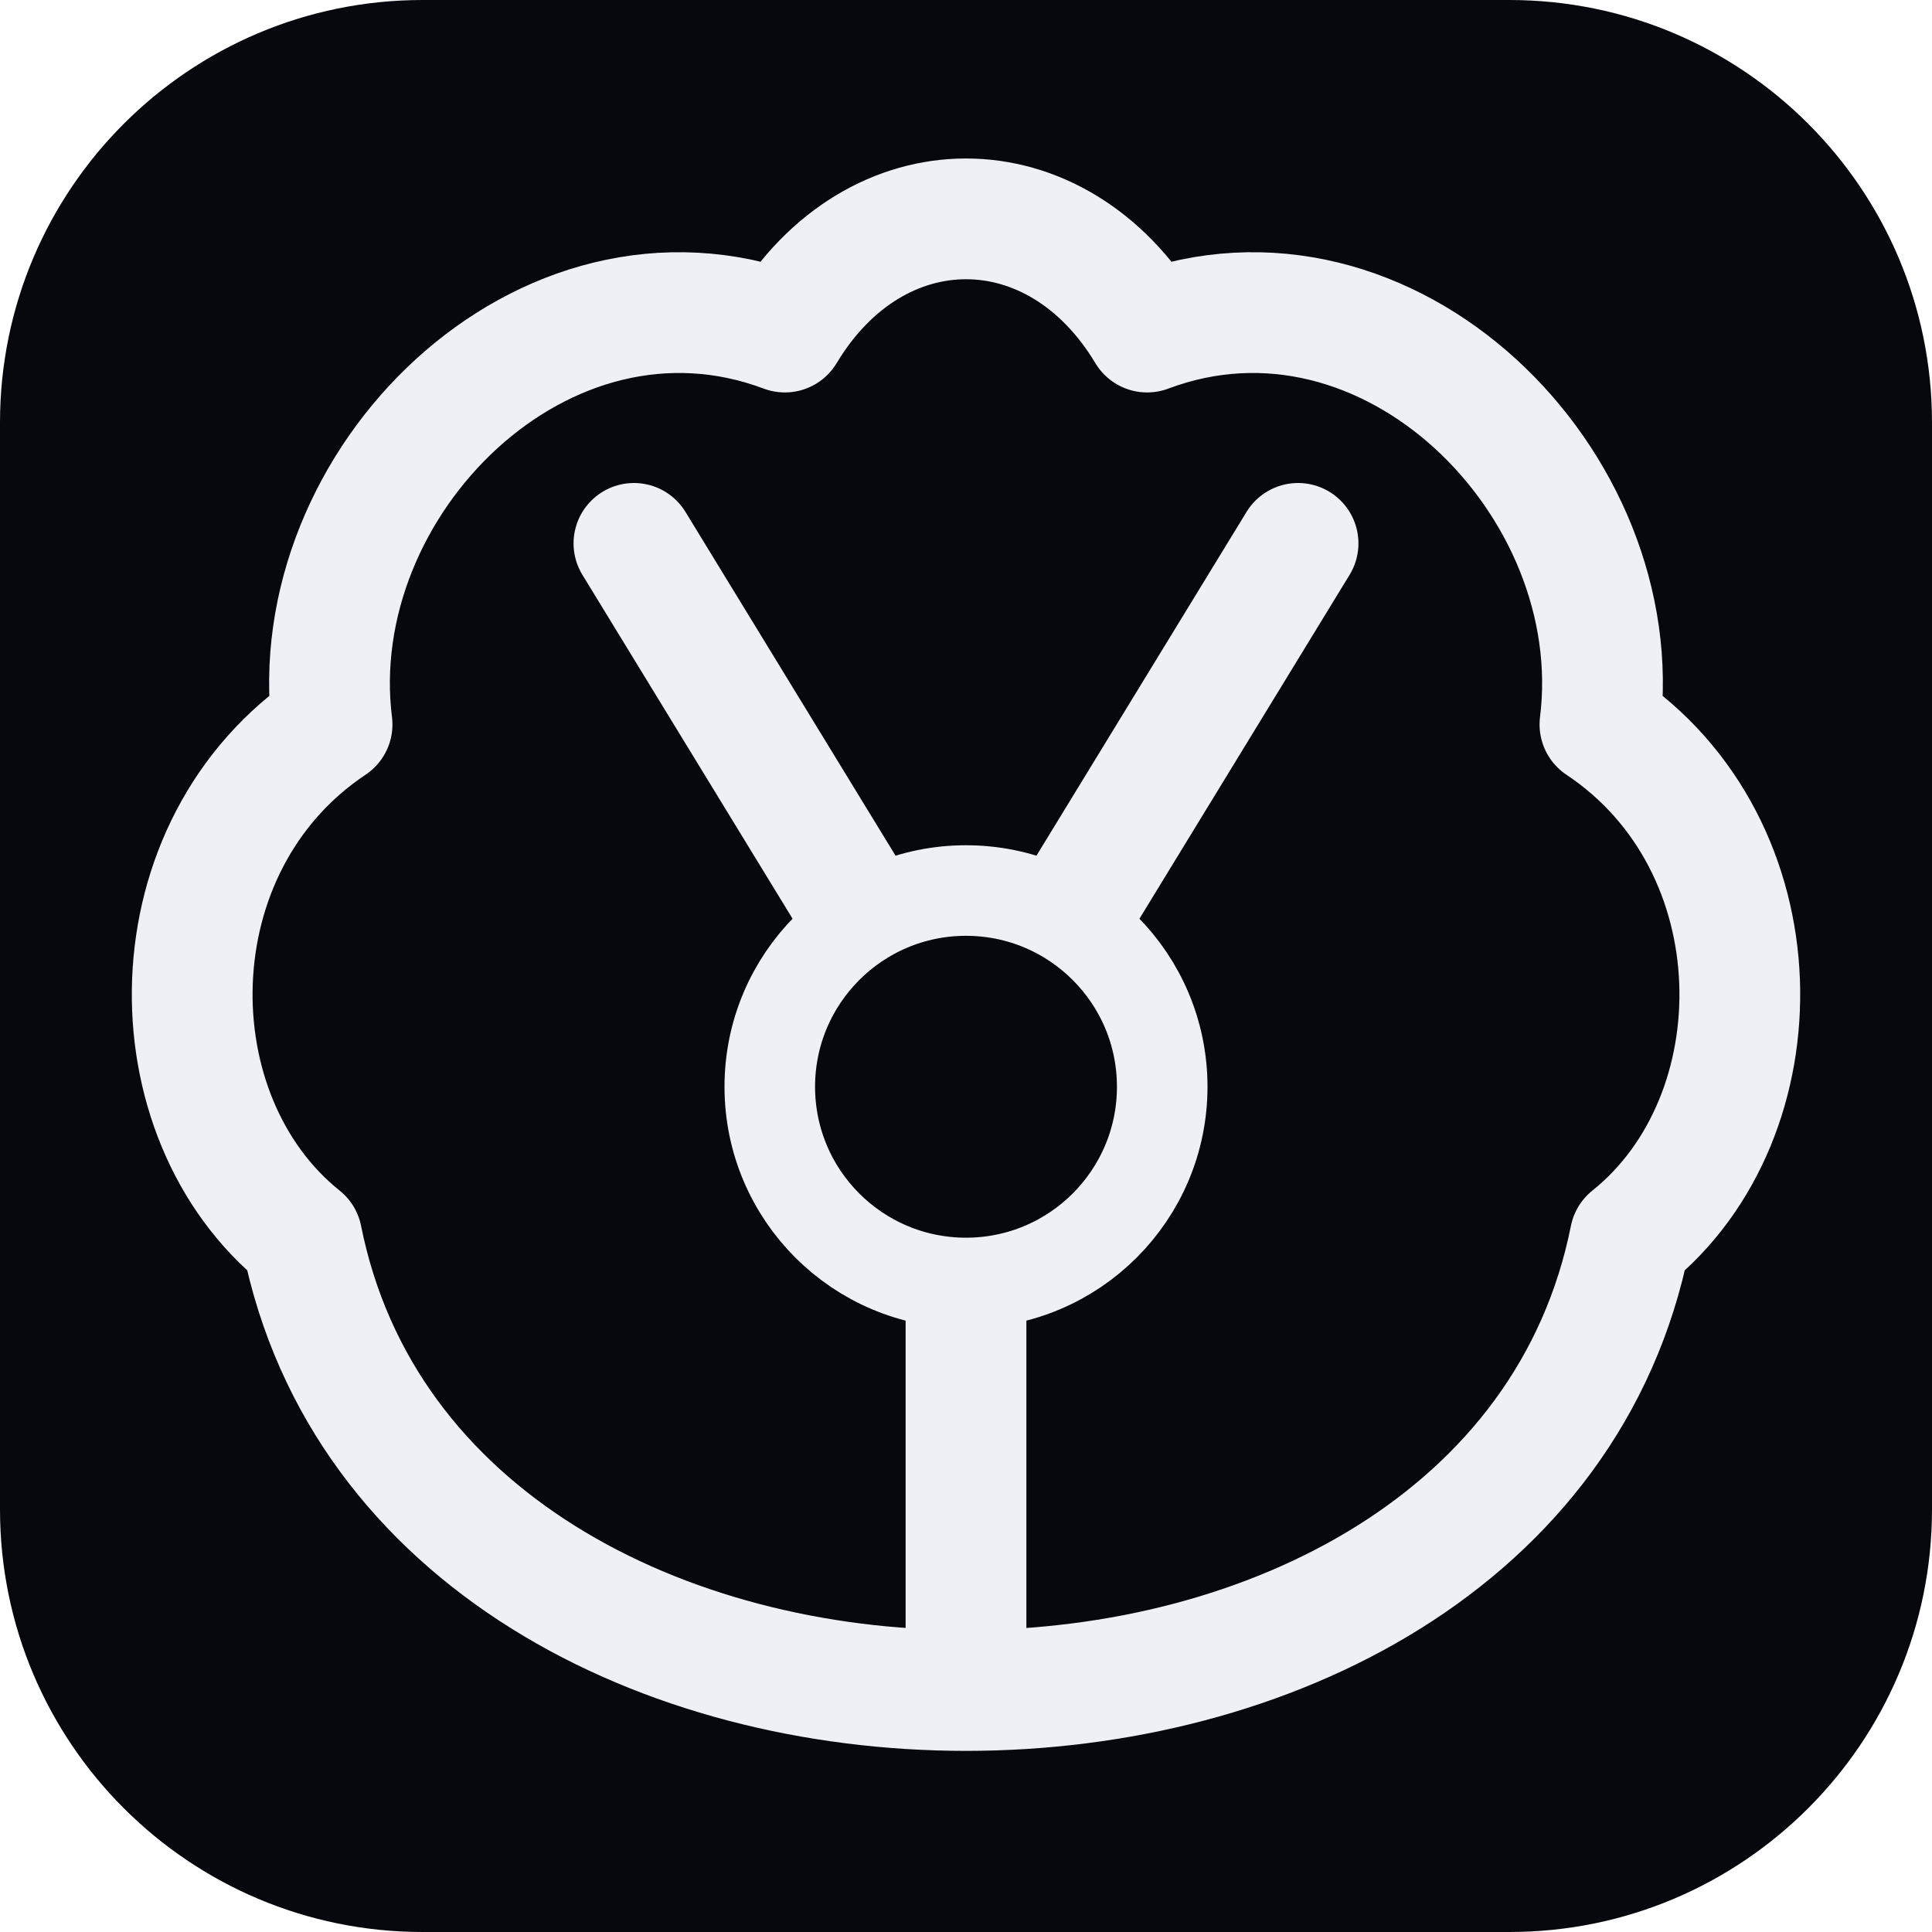
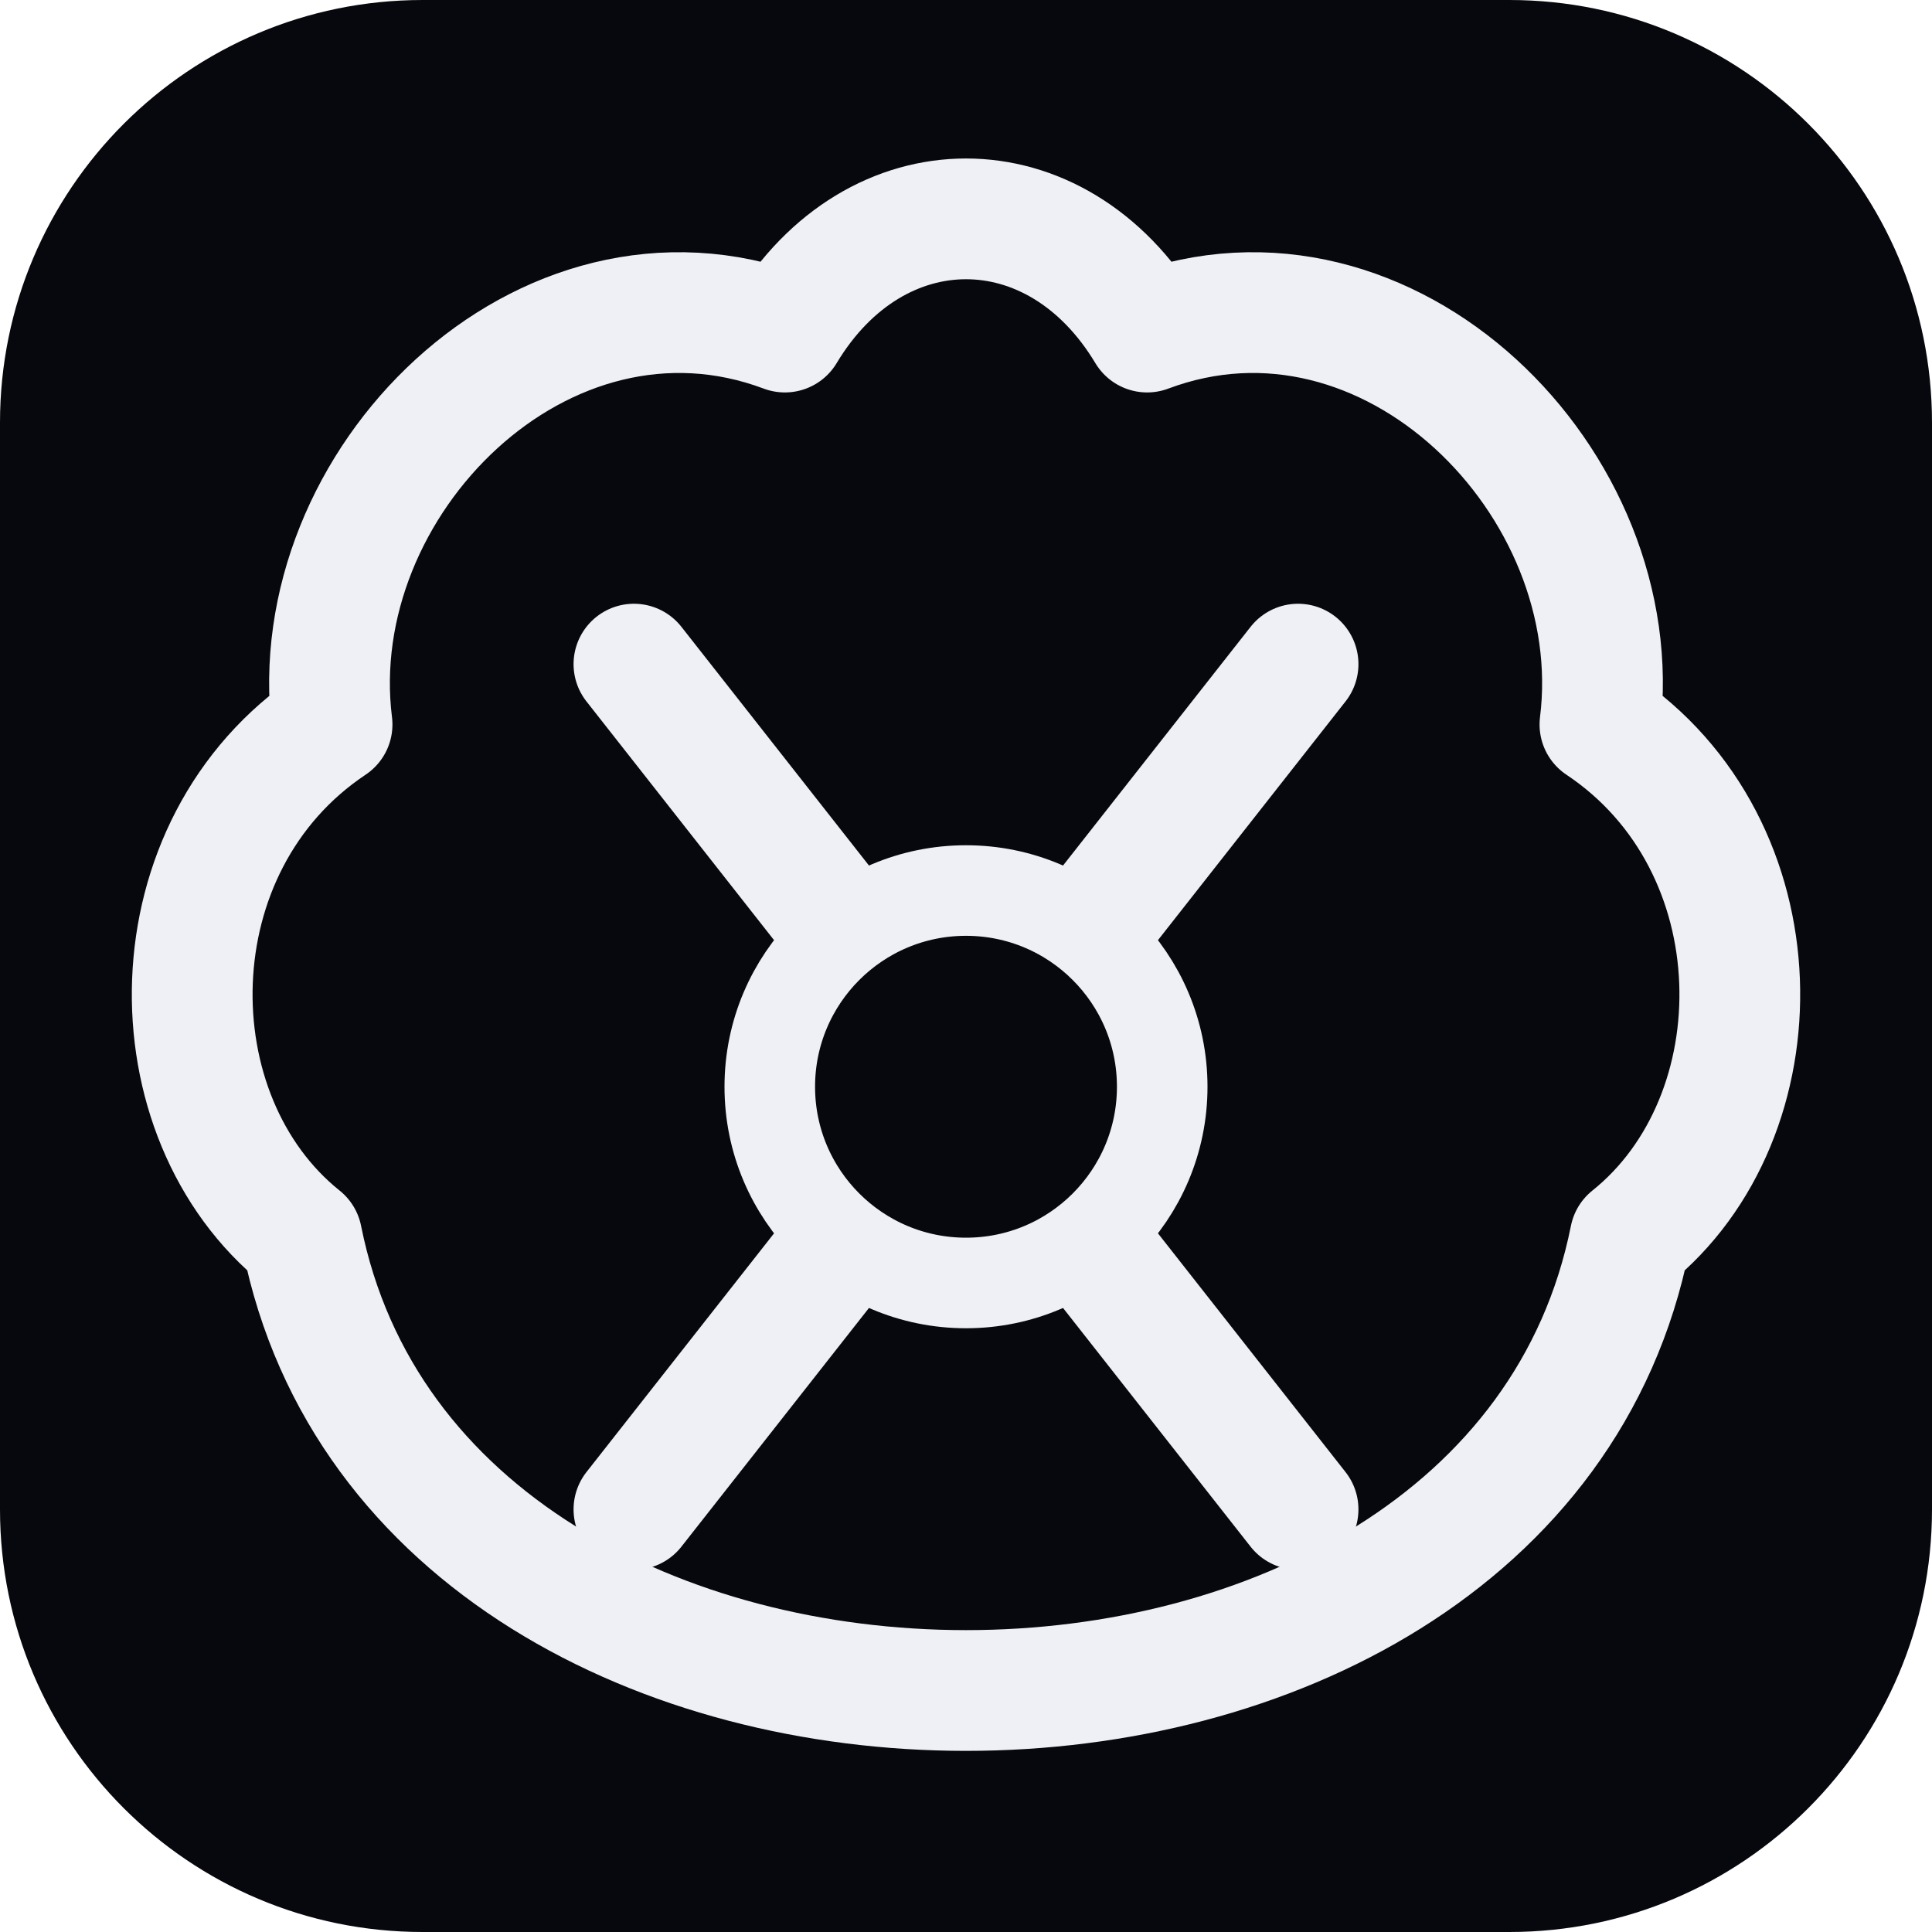
<svg xmlns="http://www.w3.org/2000/svg" viewBox="0 0 64 64" width="256" height="256" fill="none">
  <rect width="64" height="64" rx="14" fill="#07080D" />
  <path d="M32 56 C22 56 12 51 10 41 C5 37 5 28 11 24 C10 16 18 8 26 11 C29 6 35 6 38 11 C46 8 54 16 53 24 C59 28 59 37 54 41 C52 51 42 56 32 56 Z" stroke="#EEF0F6" stroke-width="4" stroke-linejoin="round" />
-   <path d="M32 55 V36 M32 36 L21 18 M32 36 L43 18" stroke="#EEF0F6" stroke-width="4" stroke-linecap="round" stroke-linejoin="round" />
+   <path d="M21 22 L43 50 M43 22 L21 50" stroke="#EEF0F6" stroke-width="4" stroke-linecap="round" stroke-linejoin="round" />
  <circle cx="32" cy="36" r="6.5" fill="#07080D" stroke="#EEF0F6" stroke-width="3" />
</svg>
